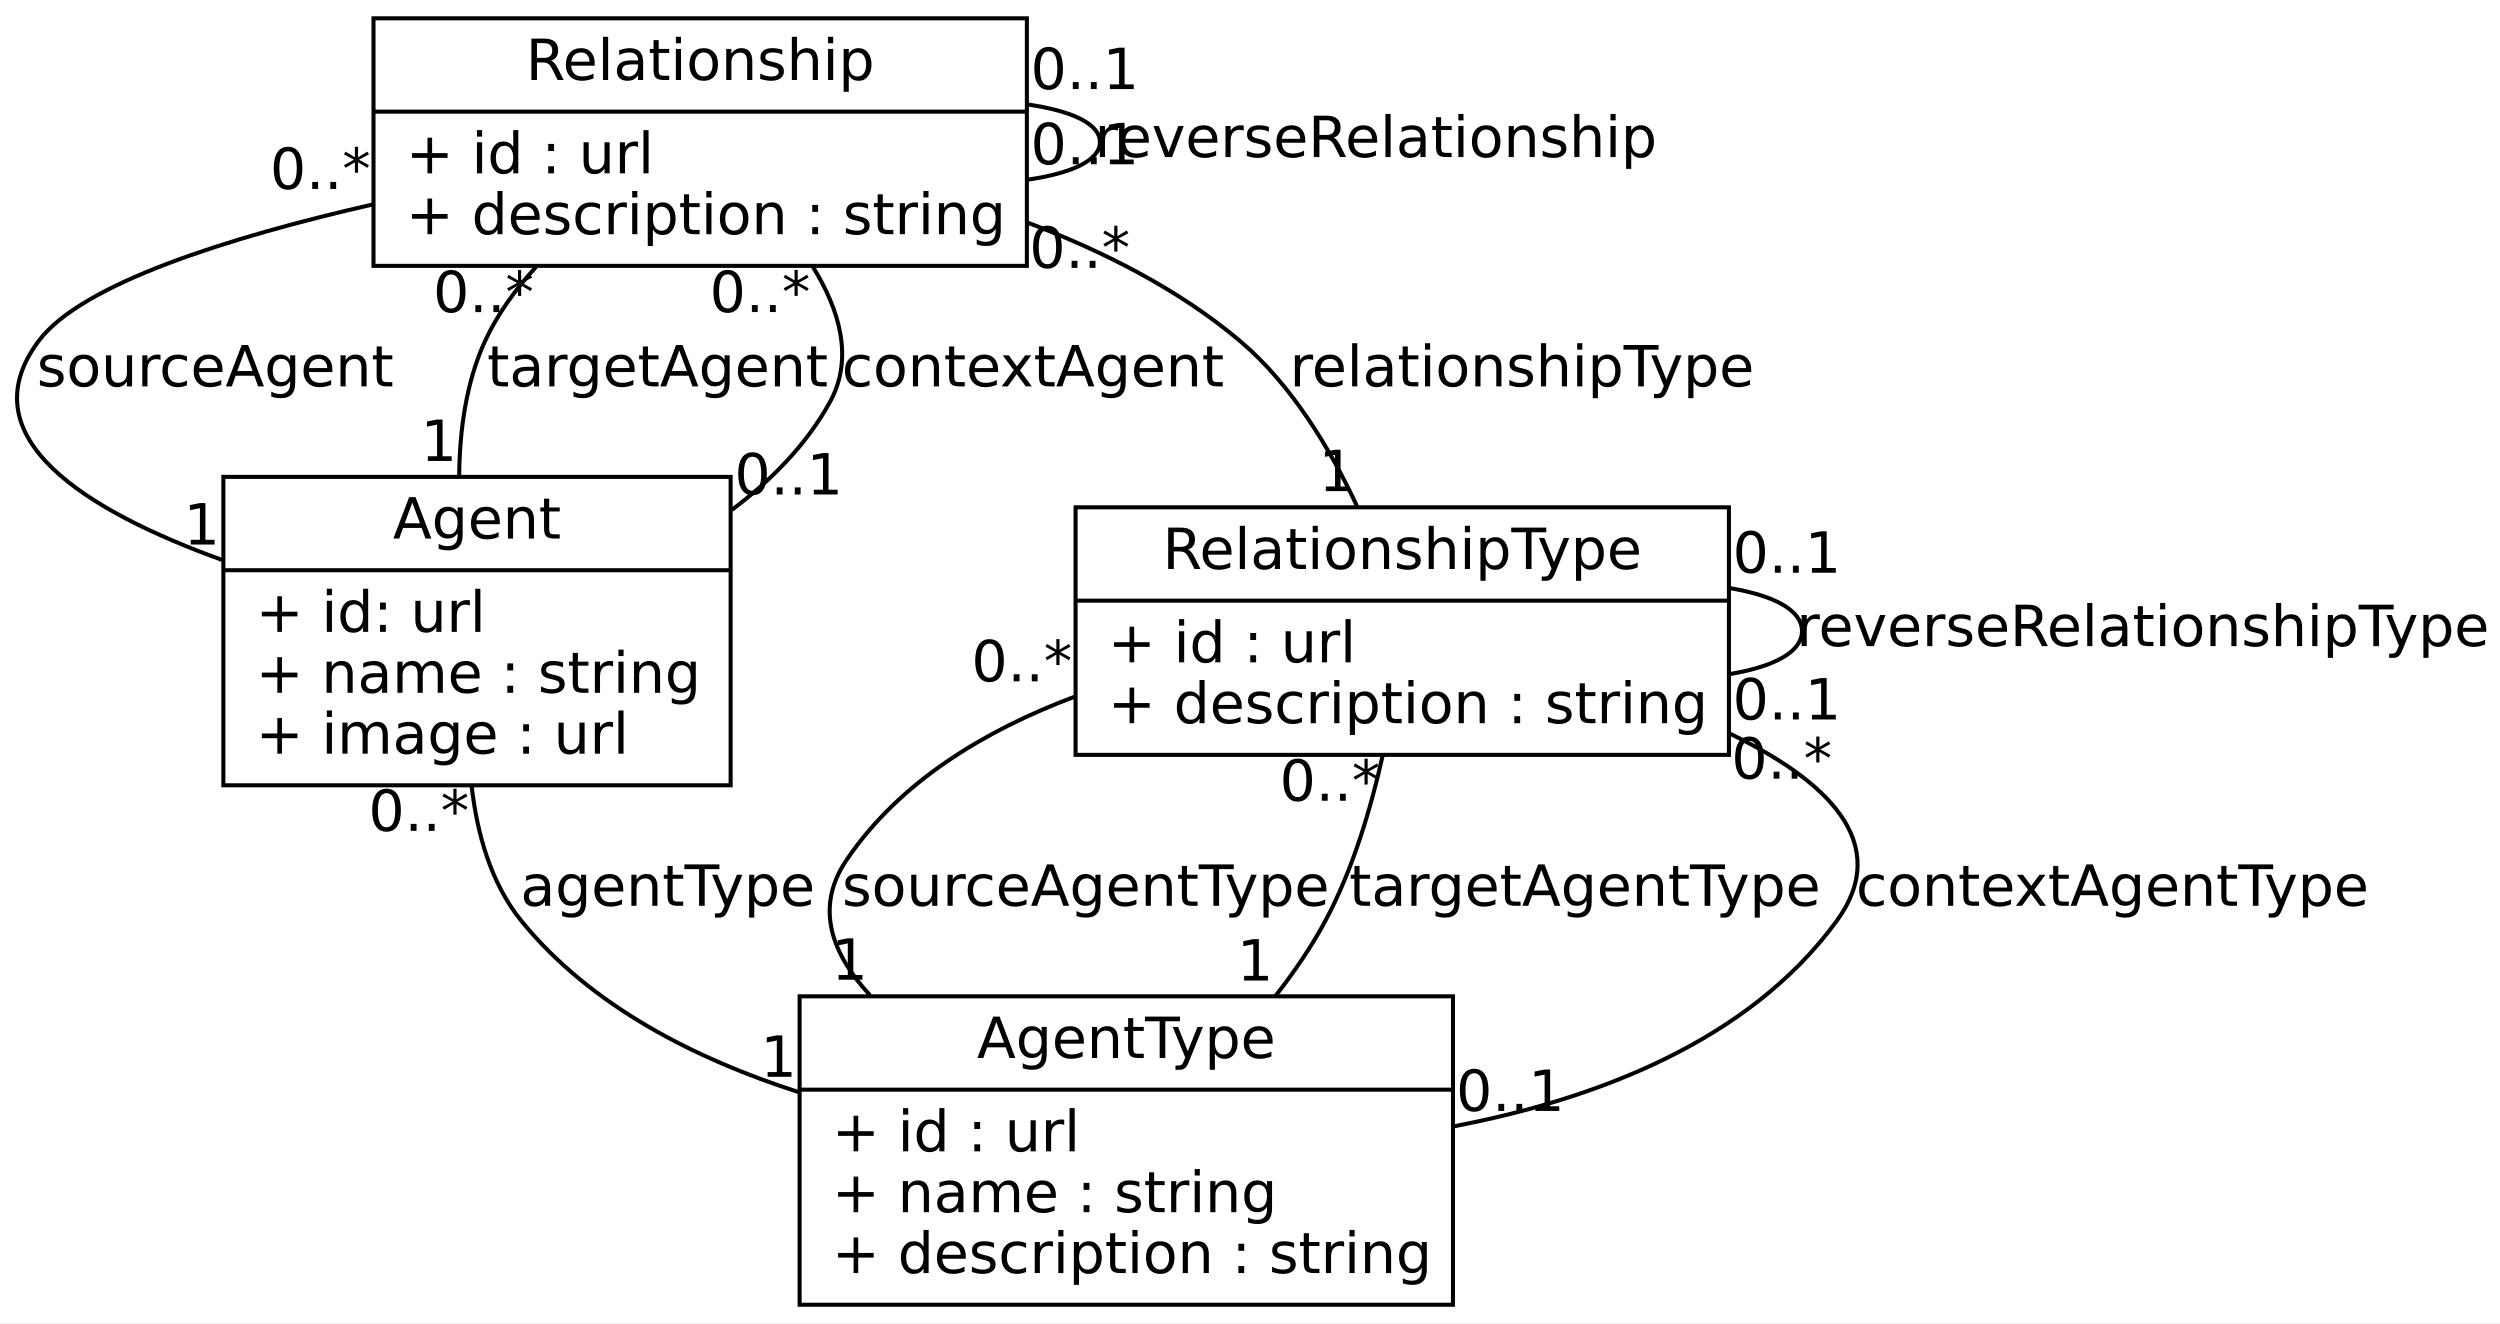
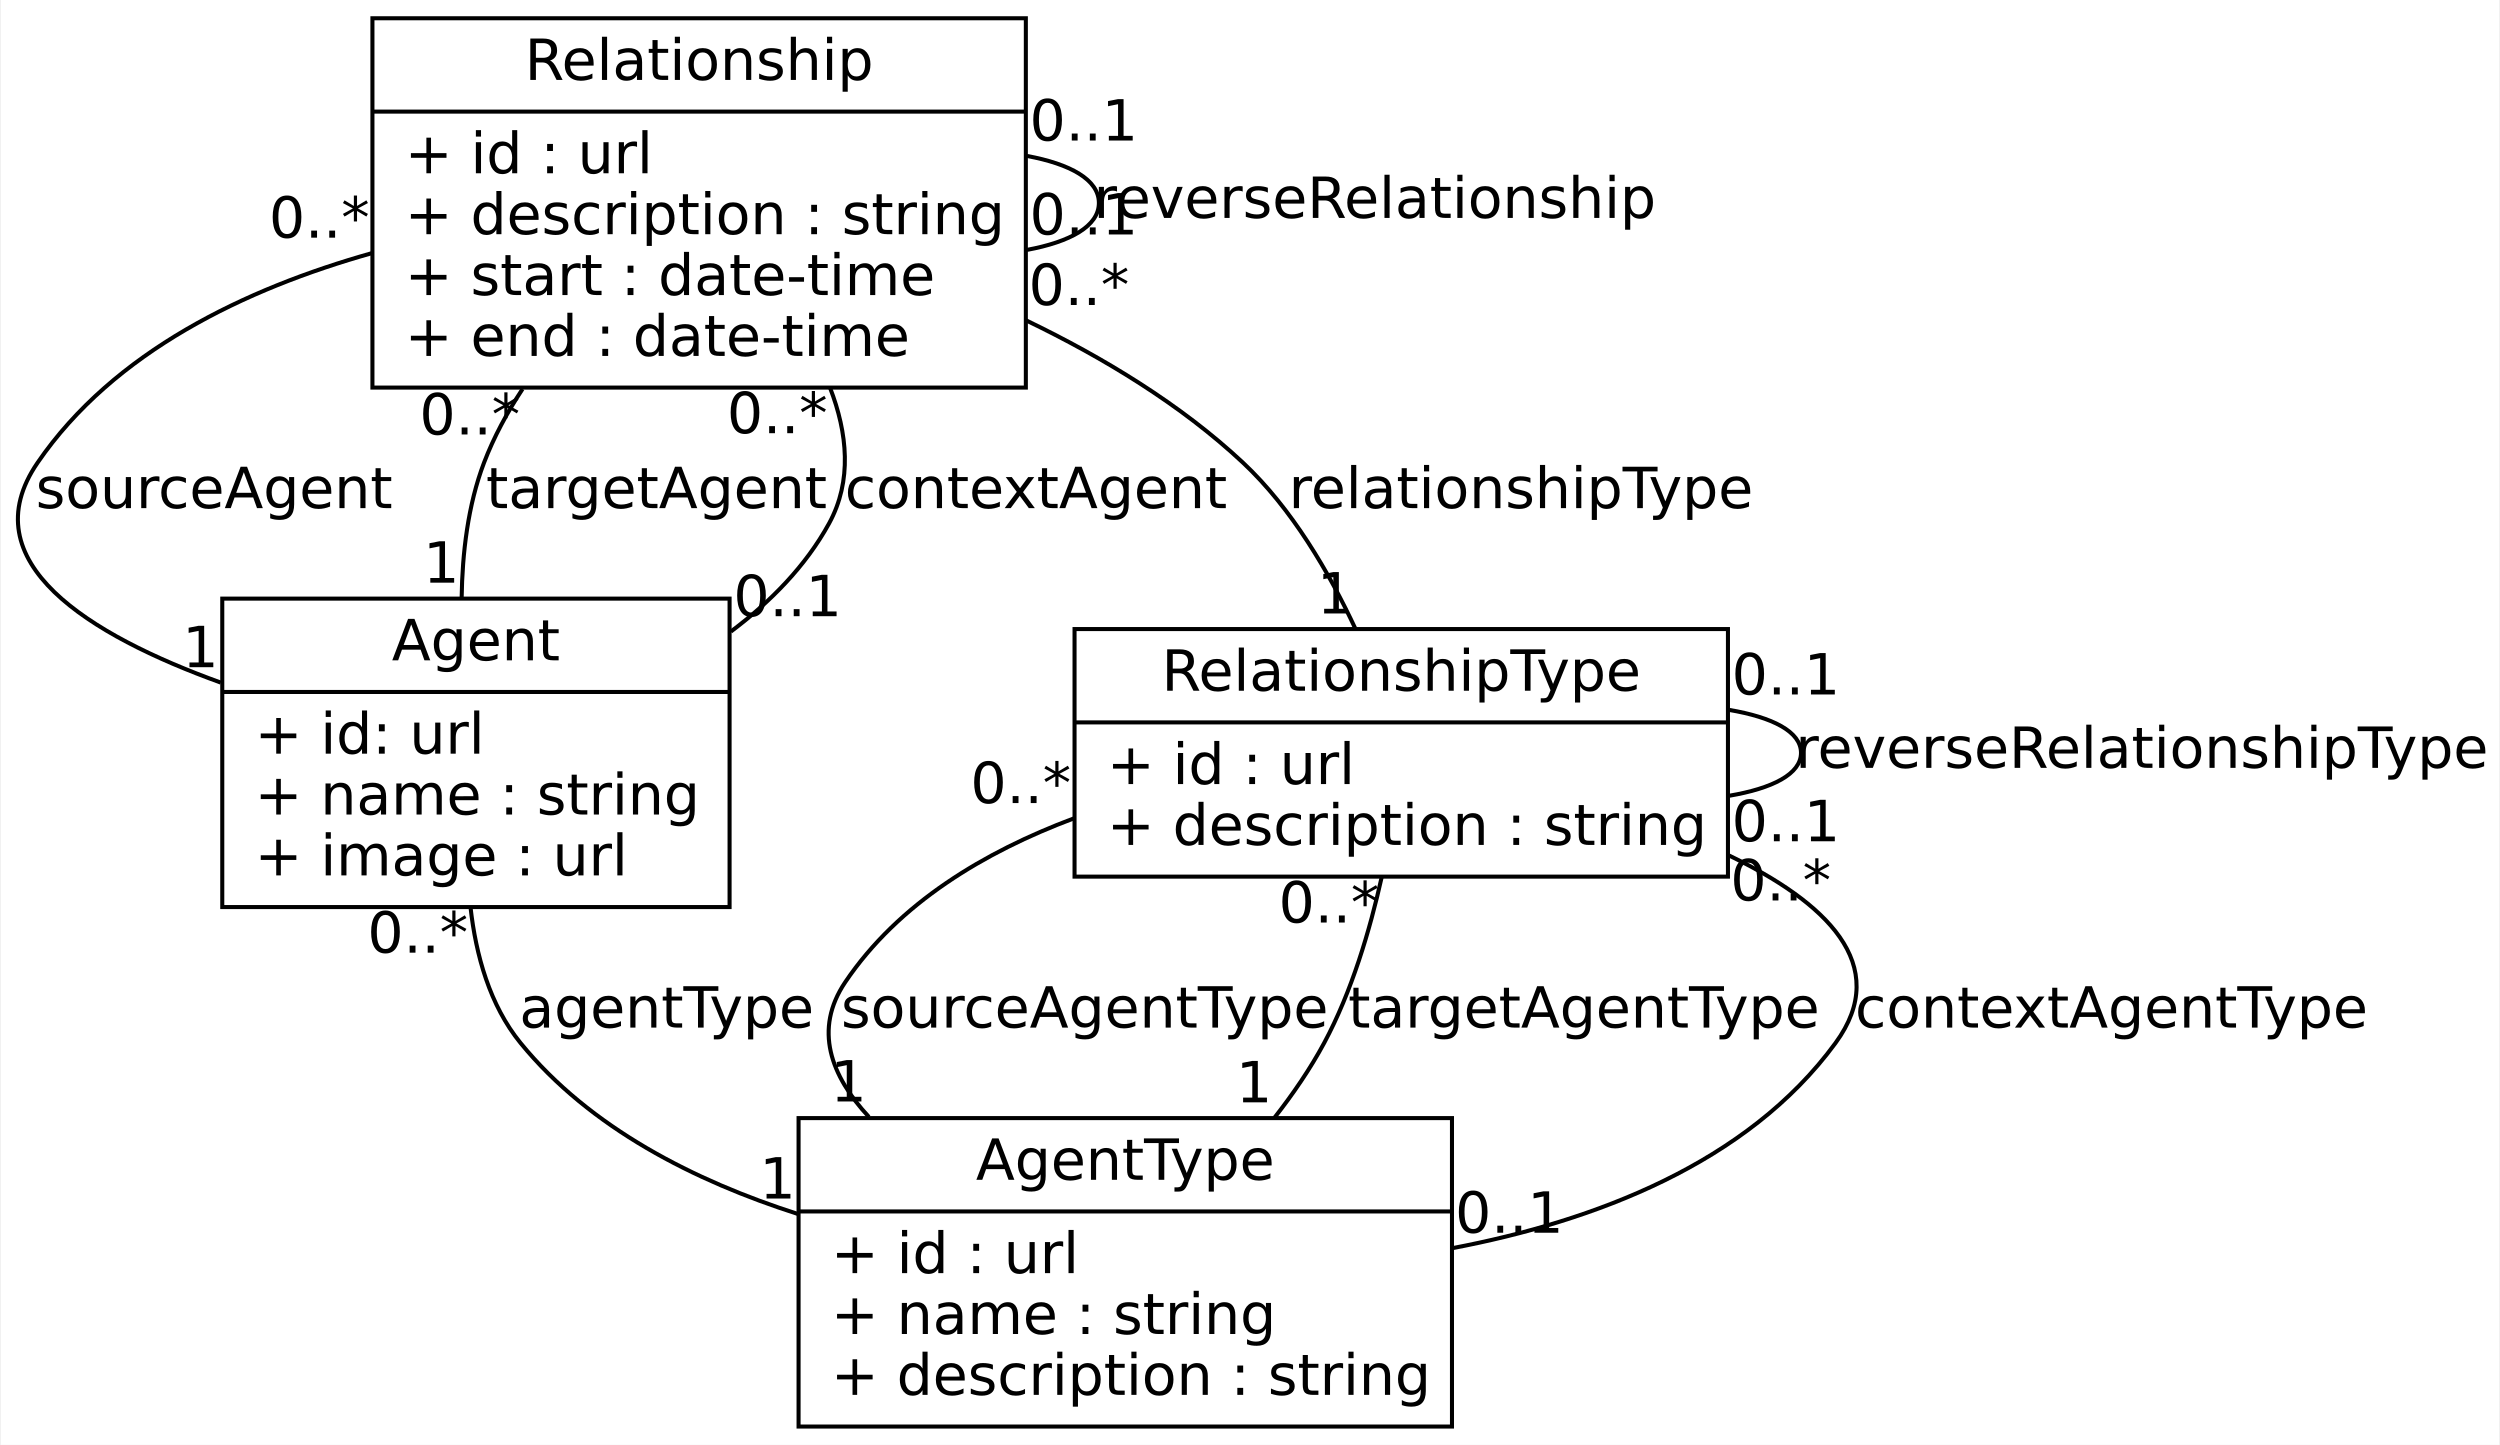
- <svg xmlns="http://www.w3.org/2000/svg" width="616pt" height="326pt" viewBox="0.00 0.00 616.04 326.00">
-   <g id="graph0" class="graph" transform="scale(1 1) rotate(0) translate(4 322)">
-     <polygon fill="white" stroke="none" points="-4,4 -4,-322 612.038,-322 612.038,4 -4,4" />
+ <svg xmlns="http://www.w3.org/2000/svg" width="616pt" height="356pt" viewBox="0.00 0.00 615.54 356.00">
+   <g id="graph0" class="graph" transform="scale(1 1) rotate(0) translate(4 352)">
+     <polygon fill="white" stroke="none" points="-4,4 -4,-352 611.537,-352 611.537,4 -4,4" />
    <g id="node1" class="node">
-       <polygon fill="none" stroke="black" points="193.038,-0.5 193.038,-76.5 354.038,-76.5 354.038,-0.5 193.038,-0.5" />
-       <text text-anchor="middle" x="273.538" y="-61.3" font-family="Bitstream Vera Sans" font-size="14.00">AgentType</text>
-       <polyline fill="none" stroke="black" points="193.038,-53.5 354.038,-53.5 " />
-       <text text-anchor="start" x="201.038" y="-38.3" font-family="Bitstream Vera Sans" font-size="14.00">+ id : url</text>
-       <text text-anchor="start" x="201.038" y="-23.3" font-family="Bitstream Vera Sans" font-size="14.00">+ name : string</text>
-       <text text-anchor="start" x="201.038" y="-8.3" font-family="Bitstream Vera Sans" font-size="14.00">+ description : string</text>
+       <polygon fill="none" stroke="black" points="192.537,-0.5 192.537,-76.5 353.537,-76.5 353.537,-0.5 192.537,-0.5" />
+       <text text-anchor="middle" x="273.037" y="-61.3" font-family="Bitstream Vera Sans" font-size="14.00">AgentType</text>
+       <polyline fill="none" stroke="black" points="192.537,-53.5 353.537,-53.5 " />
+       <text text-anchor="start" x="200.537" y="-38.3" font-family="Bitstream Vera Sans" font-size="14.00">+ id : url</text>
+       <text text-anchor="start" x="200.537" y="-23.3" font-family="Bitstream Vera Sans" font-size="14.00">+ name : string</text>
+       <text text-anchor="start" x="200.537" y="-8.3" font-family="Bitstream Vera Sans" font-size="14.00">+ description : string</text>
    </g>
    <g id="node2" class="node">
-       <polygon fill="none" stroke="black" points="51.038,-128.5 51.038,-204.5 176.038,-204.5 176.038,-128.5 51.038,-128.5" />
-       <text text-anchor="middle" x="113.538" y="-189.3" font-family="Bitstream Vera Sans" font-size="14.00">Agent</text>
-       <polyline fill="none" stroke="black" points="51.038,-181.5 176.038,-181.5 " />
-       <text text-anchor="start" x="59.038" y="-166.3" font-family="Bitstream Vera Sans" font-size="14.00">+ id: url</text>
-       <text text-anchor="start" x="59.038" y="-151.3" font-family="Bitstream Vera Sans" font-size="14.00">+ name : string</text>
-       <text text-anchor="start" x="59.038" y="-136.3" font-family="Bitstream Vera Sans" font-size="14.00">+ image : url</text>
+       <polygon fill="none" stroke="black" points="50.537,-128.5 50.537,-204.5 175.537,-204.5 175.537,-128.5 50.537,-128.5" />
+       <text text-anchor="middle" x="113.037" y="-189.3" font-family="Bitstream Vera Sans" font-size="14.00">Agent</text>
+       <polyline fill="none" stroke="black" points="50.537,-181.5 175.537,-181.5 " />
+       <text text-anchor="start" x="58.537" y="-166.3" font-family="Bitstream Vera Sans" font-size="14.00">+ id: url</text>
+       <text text-anchor="start" x="58.537" y="-151.3" font-family="Bitstream Vera Sans" font-size="14.00">+ name : string</text>
+       <text text-anchor="start" x="58.537" y="-136.3" font-family="Bitstream Vera Sans" font-size="14.00">+ image : url</text>
    </g>
    <g id="edge8" class="edge">
-       <path fill="none" stroke="black" d="M112.205,-128.468C113.521,-116.685 116.941,-104.309 124.538,-95 141.643,-74.042 167.487,-60.996 192.873,-52.877" />
-       <text text-anchor="middle" x="160.538" y="-98.8" font-family="Bitstream Vera Sans" font-size="14.00">agentType</text>
-       <text text-anchor="middle" x="187.873" y="-56.677" font-family="Bitstream Vera Sans" font-size="14.00">1</text>
-       <text text-anchor="middle" x="99.205" y="-117.268" font-family="Bitstream Vera Sans" font-size="14.00">0..*</text>
+       <path fill="none" stroke="black" d="M111.704,-128.468C113.02,-116.685 116.44,-104.309 124.037,-95 141.142,-74.042 166.986,-60.996 192.372,-52.877" />
+       <text text-anchor="middle" x="160.037" y="-98.8" font-family="Bitstream Vera Sans" font-size="14.00">agentType</text>
+       <text text-anchor="middle" x="187.372" y="-56.677" font-family="Bitstream Vera Sans" font-size="14.00">1</text>
+       <text text-anchor="middle" x="98.704" y="-117.268" font-family="Bitstream Vera Sans" font-size="14.00">0..*</text>
    </g>
    <g id="node3" class="node">
-       <polygon fill="none" stroke="black" points="261.038,-136 261.038,-197 422.038,-197 422.038,-136 261.038,-136" />
-       <text text-anchor="middle" x="341.538" y="-181.8" font-family="Bitstream Vera Sans" font-size="14.00">RelationshipType</text>
-       <polyline fill="none" stroke="black" points="261.038,-174 422.038,-174 " />
-       <text text-anchor="start" x="269.038" y="-158.8" font-family="Bitstream Vera Sans" font-size="14.00">+ id : url</text>
-       <text text-anchor="start" x="269.038" y="-143.8" font-family="Bitstream Vera Sans" font-size="14.00">+ description : string</text>
+       <polygon fill="none" stroke="black" points="260.537,-136 260.537,-197 421.537,-197 421.537,-136 260.537,-136" />
+       <text text-anchor="middle" x="341.037" y="-181.8" font-family="Bitstream Vera Sans" font-size="14.00">RelationshipType</text>
+       <polyline fill="none" stroke="black" points="260.537,-174 421.537,-174 " />
+       <text text-anchor="start" x="268.537" y="-158.8" font-family="Bitstream Vera Sans" font-size="14.00">+ id : url</text>
+       <text text-anchor="start" x="268.537" y="-143.8" font-family="Bitstream Vera Sans" font-size="14.00">+ description : string</text>
    </g>
    <g id="edge4" class="edge">
-       <path fill="none" stroke="black" d="M260.786,-150.323C238.903,-142.116 217.66,-129.473 204.538,-110 196.691,-98.354 200.95,-86.935 210.365,-76.793" />
-       <text text-anchor="middle" x="263.538" y="-98.8" font-family="Bitstream Vera Sans" font-size="14.00">sourceAgentType</text>
-       <text text-anchor="middle" x="205.365" y="-80.593" font-family="Bitstream Vera Sans" font-size="14.00">1</text>
-       <text text-anchor="middle" x="247.786" y="-154.123" font-family="Bitstream Vera Sans" font-size="14.00">0..*</text>
+       <path fill="none" stroke="black" d="M260.285,-150.323C238.402,-142.116 217.159,-129.473 204.037,-110 196.19,-98.354 200.449,-86.935 209.864,-76.793" />
+       <text text-anchor="middle" x="263.037" y="-98.8" font-family="Bitstream Vera Sans" font-size="14.00">sourceAgentType</text>
+       <text text-anchor="middle" x="204.864" y="-80.593" font-family="Bitstream Vera Sans" font-size="14.00">1</text>
+       <text text-anchor="middle" x="247.285" y="-154.123" font-family="Bitstream Vera Sans" font-size="14.00">0..*</text>
    </g>
    <g id="edge5" class="edge">
-       <path fill="none" stroke="black" d="M336.725,-135.892C333.818,-122.831 329.321,-107.617 322.538,-95 319.13,-88.66 314.868,-82.438 310.289,-76.586" />
-       <text text-anchor="middle" x="386.538" y="-98.8" font-family="Bitstream Vera Sans" font-size="14.00">targetAgentType</text>
-       <text text-anchor="middle" x="305.289" y="-80.386" font-family="Bitstream Vera Sans" font-size="14.00">1</text>
-       <text text-anchor="middle" x="323.725" y="-124.692" font-family="Bitstream Vera Sans" font-size="14.00">0..*</text>
+       <path fill="none" stroke="black" d="M336.224,-135.892C333.317,-122.831 328.82,-107.617 322.037,-95 318.629,-88.66 314.367,-82.438 309.788,-76.586" />
+       <text text-anchor="middle" x="386.037" y="-98.8" font-family="Bitstream Vera Sans" font-size="14.00">targetAgentType</text>
+       <text text-anchor="middle" x="304.788" y="-80.386" font-family="Bitstream Vera Sans" font-size="14.00">1</text>
+       <text text-anchor="middle" x="323.224" y="-124.692" font-family="Bitstream Vera Sans" font-size="14.00">0..*</text>
    </g>
    <g id="edge6" class="edge">
-       <path fill="none" stroke="black" d="M422.039,-141.335C446.057,-129.82 462.663,-114.298 448.538,-95 426.795,-65.294 389.049,-51.095 354.167,-44.458" />
-       <text text-anchor="middle" x="516.538" y="-98.8" font-family="Bitstream Vera Sans" font-size="14.00">contextAgentType</text>
-       <text text-anchor="middle" x="368.167" y="-48.258" font-family="Bitstream Vera Sans" font-size="14.00">0..1</text>
-       <text text-anchor="middle" x="435.039" y="-130.135" font-family="Bitstream Vera Sans" font-size="14.00">0..*</text>
+       <path fill="none" stroke="black" d="M421.538,-141.335C445.556,-129.82 462.162,-114.298 448.037,-95 426.294,-65.294 388.548,-51.095 353.666,-44.458" />
+       <text text-anchor="middle" x="516.037" y="-98.8" font-family="Bitstream Vera Sans" font-size="14.00">contextAgentType</text>
+       <text text-anchor="middle" x="367.666" y="-48.258" font-family="Bitstream Vera Sans" font-size="14.00">0..1</text>
+       <text text-anchor="middle" x="434.538" y="-130.135" font-family="Bitstream Vera Sans" font-size="14.00">0..*</text>
    </g>
    <g id="edge9" class="edge">
-       <path fill="none" stroke="black" d="M422.308,-177.082C432.968,-175.277 440.038,-171.75 440.038,-166.5 440.038,-161.25 432.968,-157.723 422.308,-155.918" />
-       <text text-anchor="middle" x="524.038" y="-162.8" font-family="Bitstream Vera Sans" font-size="14.00">reverseRelationshipType</text>
-       <text text-anchor="middle" x="436.308" y="-144.718" font-family="Bitstream Vera Sans" font-size="14.00">0..1</text>
-       <text text-anchor="middle" x="436.308" y="-180.882" font-family="Bitstream Vera Sans" font-size="14.00">0..1</text>
+       <path fill="none" stroke="black" d="M421.807,-177.082C432.467,-175.277 439.537,-171.75 439.537,-166.5 439.537,-161.25 432.467,-157.723 421.807,-155.918" />
+       <text text-anchor="middle" x="523.537" y="-162.8" font-family="Bitstream Vera Sans" font-size="14.00">reverseRelationshipType</text>
+       <text text-anchor="middle" x="435.807" y="-144.718" font-family="Bitstream Vera Sans" font-size="14.00">0..1</text>
+       <text text-anchor="middle" x="435.807" y="-180.882" font-family="Bitstream Vera Sans" font-size="14.00">0..1</text>
    </g>
    <g id="node4" class="node">
-       <polygon fill="none" stroke="black" points="88.038,-256.5 88.038,-317.5 249.038,-317.5 249.038,-256.5 88.038,-256.5" />
-       <text text-anchor="middle" x="168.538" y="-302.3" font-family="Bitstream Vera Sans" font-size="14.00">Relationship</text>
-       <polyline fill="none" stroke="black" points="88.038,-294.5 249.038,-294.5 " />
-       <text text-anchor="start" x="96.038" y="-279.3" font-family="Bitstream Vera Sans" font-size="14.00">+ id : url</text>
-       <text text-anchor="start" x="96.038" y="-264.3" font-family="Bitstream Vera Sans" font-size="14.00">+ description : string</text>
+       <polygon fill="none" stroke="black" points="87.537,-256.5 87.537,-347.5 248.537,-347.5 248.537,-256.5 87.537,-256.5" />
+       <text text-anchor="middle" x="168.037" y="-332.3" font-family="Bitstream Vera Sans" font-size="14.00">Relationship</text>
+       <polyline fill="none" stroke="black" points="87.537,-324.5 248.537,-324.5 " />
+       <text text-anchor="start" x="95.537" y="-309.3" font-family="Bitstream Vera Sans" font-size="14.00">+ id : url</text>
+       <text text-anchor="start" x="95.537" y="-294.3" font-family="Bitstream Vera Sans" font-size="14.00">+ description : string</text>
+       <text text-anchor="start" x="95.537" y="-279.3" font-family="Bitstream Vera Sans" font-size="14.00">+ start : date-time</text>
+       <text text-anchor="start" x="95.537" y="-264.3" font-family="Bitstream Vera Sans" font-size="14.00">+ end : date-time</text>
    </g>
    <g id="edge1" class="edge">
-       <path fill="none" stroke="black" d="M87.937,-271.652C52.314,-263.511 16.096,-252.115 5.538,-238 -12.366,-214.063 17.773,-195.919 50.717,-184.036" />
-       <text text-anchor="middle" x="49.038" y="-226.8" font-family="Bitstream Vera Sans" font-size="14.00">sourceAgent</text>
-       <text text-anchor="middle" x="45.717" y="-187.836" font-family="Bitstream Vera Sans" font-size="14.00">1</text>
-       <text text-anchor="middle" x="74.937" y="-275.452" font-family="Bitstream Vera Sans" font-size="14.00">0..*</text>
+       <path fill="none" stroke="black" d="M87.447,-289.638C56.359,-280.886 23.822,-265.4 5.037,-238 -11.739,-213.53 17.783,-195.504 50.171,-183.807" />
+       <text text-anchor="middle" x="48.537" y="-226.8" font-family="Bitstream Vera Sans" font-size="14.00">sourceAgent</text>
+       <text text-anchor="middle" x="45.171" y="-187.607" font-family="Bitstream Vera Sans" font-size="14.00">1</text>
+       <text text-anchor="middle" x="74.447" y="-293.438" font-family="Bitstream Vera Sans" font-size="14.00">0..*</text>
    </g>
    <g id="edge2" class="edge">
-       <path fill="none" stroke="black" d="M128.129,-256.292C123.069,-250.788 118.602,-244.653 115.538,-238 110.826,-227.768 109.242,-215.785 109.147,-204.631" />
-       <text text-anchor="middle" x="158.038" y="-226.8" font-family="Bitstream Vera Sans" font-size="14.00">targetAgent</text>
-       <text text-anchor="middle" x="104.147" y="-208.431" font-family="Bitstream Vera Sans" font-size="14.00">1</text>
-       <text text-anchor="middle" x="115.129" y="-245.092" font-family="Bitstream Vera Sans" font-size="14.00">0..*</text>
+       <path fill="none" stroke="black" d="M124.521,-256.144C120.728,-250.374 117.428,-244.278 115.037,-238 111.072,-227.587 109.673,-215.669 109.517,-204.631" />
+       <text text-anchor="middle" x="157.537" y="-226.8" font-family="Bitstream Vera Sans" font-size="14.00">targetAgent</text>
+       <text text-anchor="middle" x="104.517" y="-208.431" font-family="Bitstream Vera Sans" font-size="14.00">1</text>
+       <text text-anchor="middle" x="111.521" y="-244.944" font-family="Bitstream Vera Sans" font-size="14.00">0..*</text>
    </g>
    <g id="edge3" class="edge">
-       <path fill="none" stroke="black" d="M196.274,-256.312C202.843,-245.723 206.435,-233.757 200.538,-223 194.768,-212.474 186.059,-203.657 176.344,-196.374" />
-       <text text-anchor="middle" x="250.538" y="-226.8" font-family="Bitstream Vera Sans" font-size="14.00">contextAgent</text>
-       <text text-anchor="middle" x="190.344" y="-200.174" font-family="Bitstream Vera Sans" font-size="14.00">0..1</text>
-       <text text-anchor="middle" x="183.274" y="-245.112" font-family="Bitstream Vera Sans" font-size="14.00">0..*</text>
+       <path fill="none" stroke="black" d="M200.287,-256.468C204.597,-245.31 205.807,-233.525 200.037,-223 194.267,-212.474 185.558,-203.657 175.843,-196.374" />
+       <text text-anchor="middle" x="251.037" y="-226.8" font-family="Bitstream Vera Sans" font-size="14.00">contextAgent</text>
+       <text text-anchor="middle" x="189.843" y="-200.174" font-family="Bitstream Vera Sans" font-size="14.00">0..1</text>
+       <text text-anchor="middle" x="187.287" y="-245.268" font-family="Bitstream Vera Sans" font-size="14.00">0..*</text>
    </g>
    <g id="edge7" class="edge">
-       <path fill="none" stroke="black" d="M249.055,-267.214C267.673,-260.212 286.431,-250.739 301.538,-238 314.341,-227.205 323.884,-211.212 330.432,-197.187" />
-       <text text-anchor="middle" x="371.038" y="-226.8" font-family="Bitstream Vera Sans" font-size="14.00">relationshipType</text>
-       <text text-anchor="middle" x="325.432" y="-200.987" font-family="Bitstream Vera Sans" font-size="14.00">1</text>
-       <text text-anchor="middle" x="262.055" y="-256.014" font-family="Bitstream Vera Sans" font-size="14.00">0..*</text>
+       <path fill="none" stroke="black" d="M248.623,-273.05C267.606,-263.906 286.743,-252.319 302.037,-238 314.086,-226.719 323.313,-210.859 329.76,-197.038" />
+       <text text-anchor="middle" x="370.537" y="-226.8" font-family="Bitstream Vera Sans" font-size="14.00">relationshipType</text>
+       <text text-anchor="middle" x="324.76" y="-200.838" font-family="Bitstream Vera Sans" font-size="14.00">1</text>
+       <text text-anchor="middle" x="261.623" y="-276.85" font-family="Bitstream Vera Sans" font-size="14.00">0..*</text>
    </g>
    <g id="edge10" class="edge">
-       <path fill="none" stroke="black" d="M249.308,-296.259C259.968,-294.68 267.038,-291.594 267.038,-287 267.038,-282.406 259.968,-279.32 249.308,-277.741" />
-       <text text-anchor="middle" x="335.038" y="-283.3" font-family="Bitstream Vera Sans" font-size="14.00">reverseRelationship</text>
-       <text text-anchor="middle" x="263.308" y="-281.541" font-family="Bitstream Vera Sans" font-size="14.00">0..1</text>
-       <text text-anchor="middle" x="263.308" y="-300.059" font-family="Bitstream Vera Sans" font-size="14.00">0..1</text>
+       <path fill="none" stroke="black" d="M248.807,-313.574C259.467,-311.6 266.537,-307.742 266.537,-302 266.537,-296.258 259.467,-292.4 248.807,-290.426" />
+       <text text-anchor="middle" x="334.537" y="-298.3" font-family="Bitstream Vera Sans" font-size="14.00">reverseRelationship</text>
+       <text text-anchor="middle" x="262.807" y="-294.226" font-family="Bitstream Vera Sans" font-size="14.00">0..1</text>
+       <text text-anchor="middle" x="262.807" y="-317.374" font-family="Bitstream Vera Sans" font-size="14.00">0..1</text>
    </g>
  </g>
</svg>
